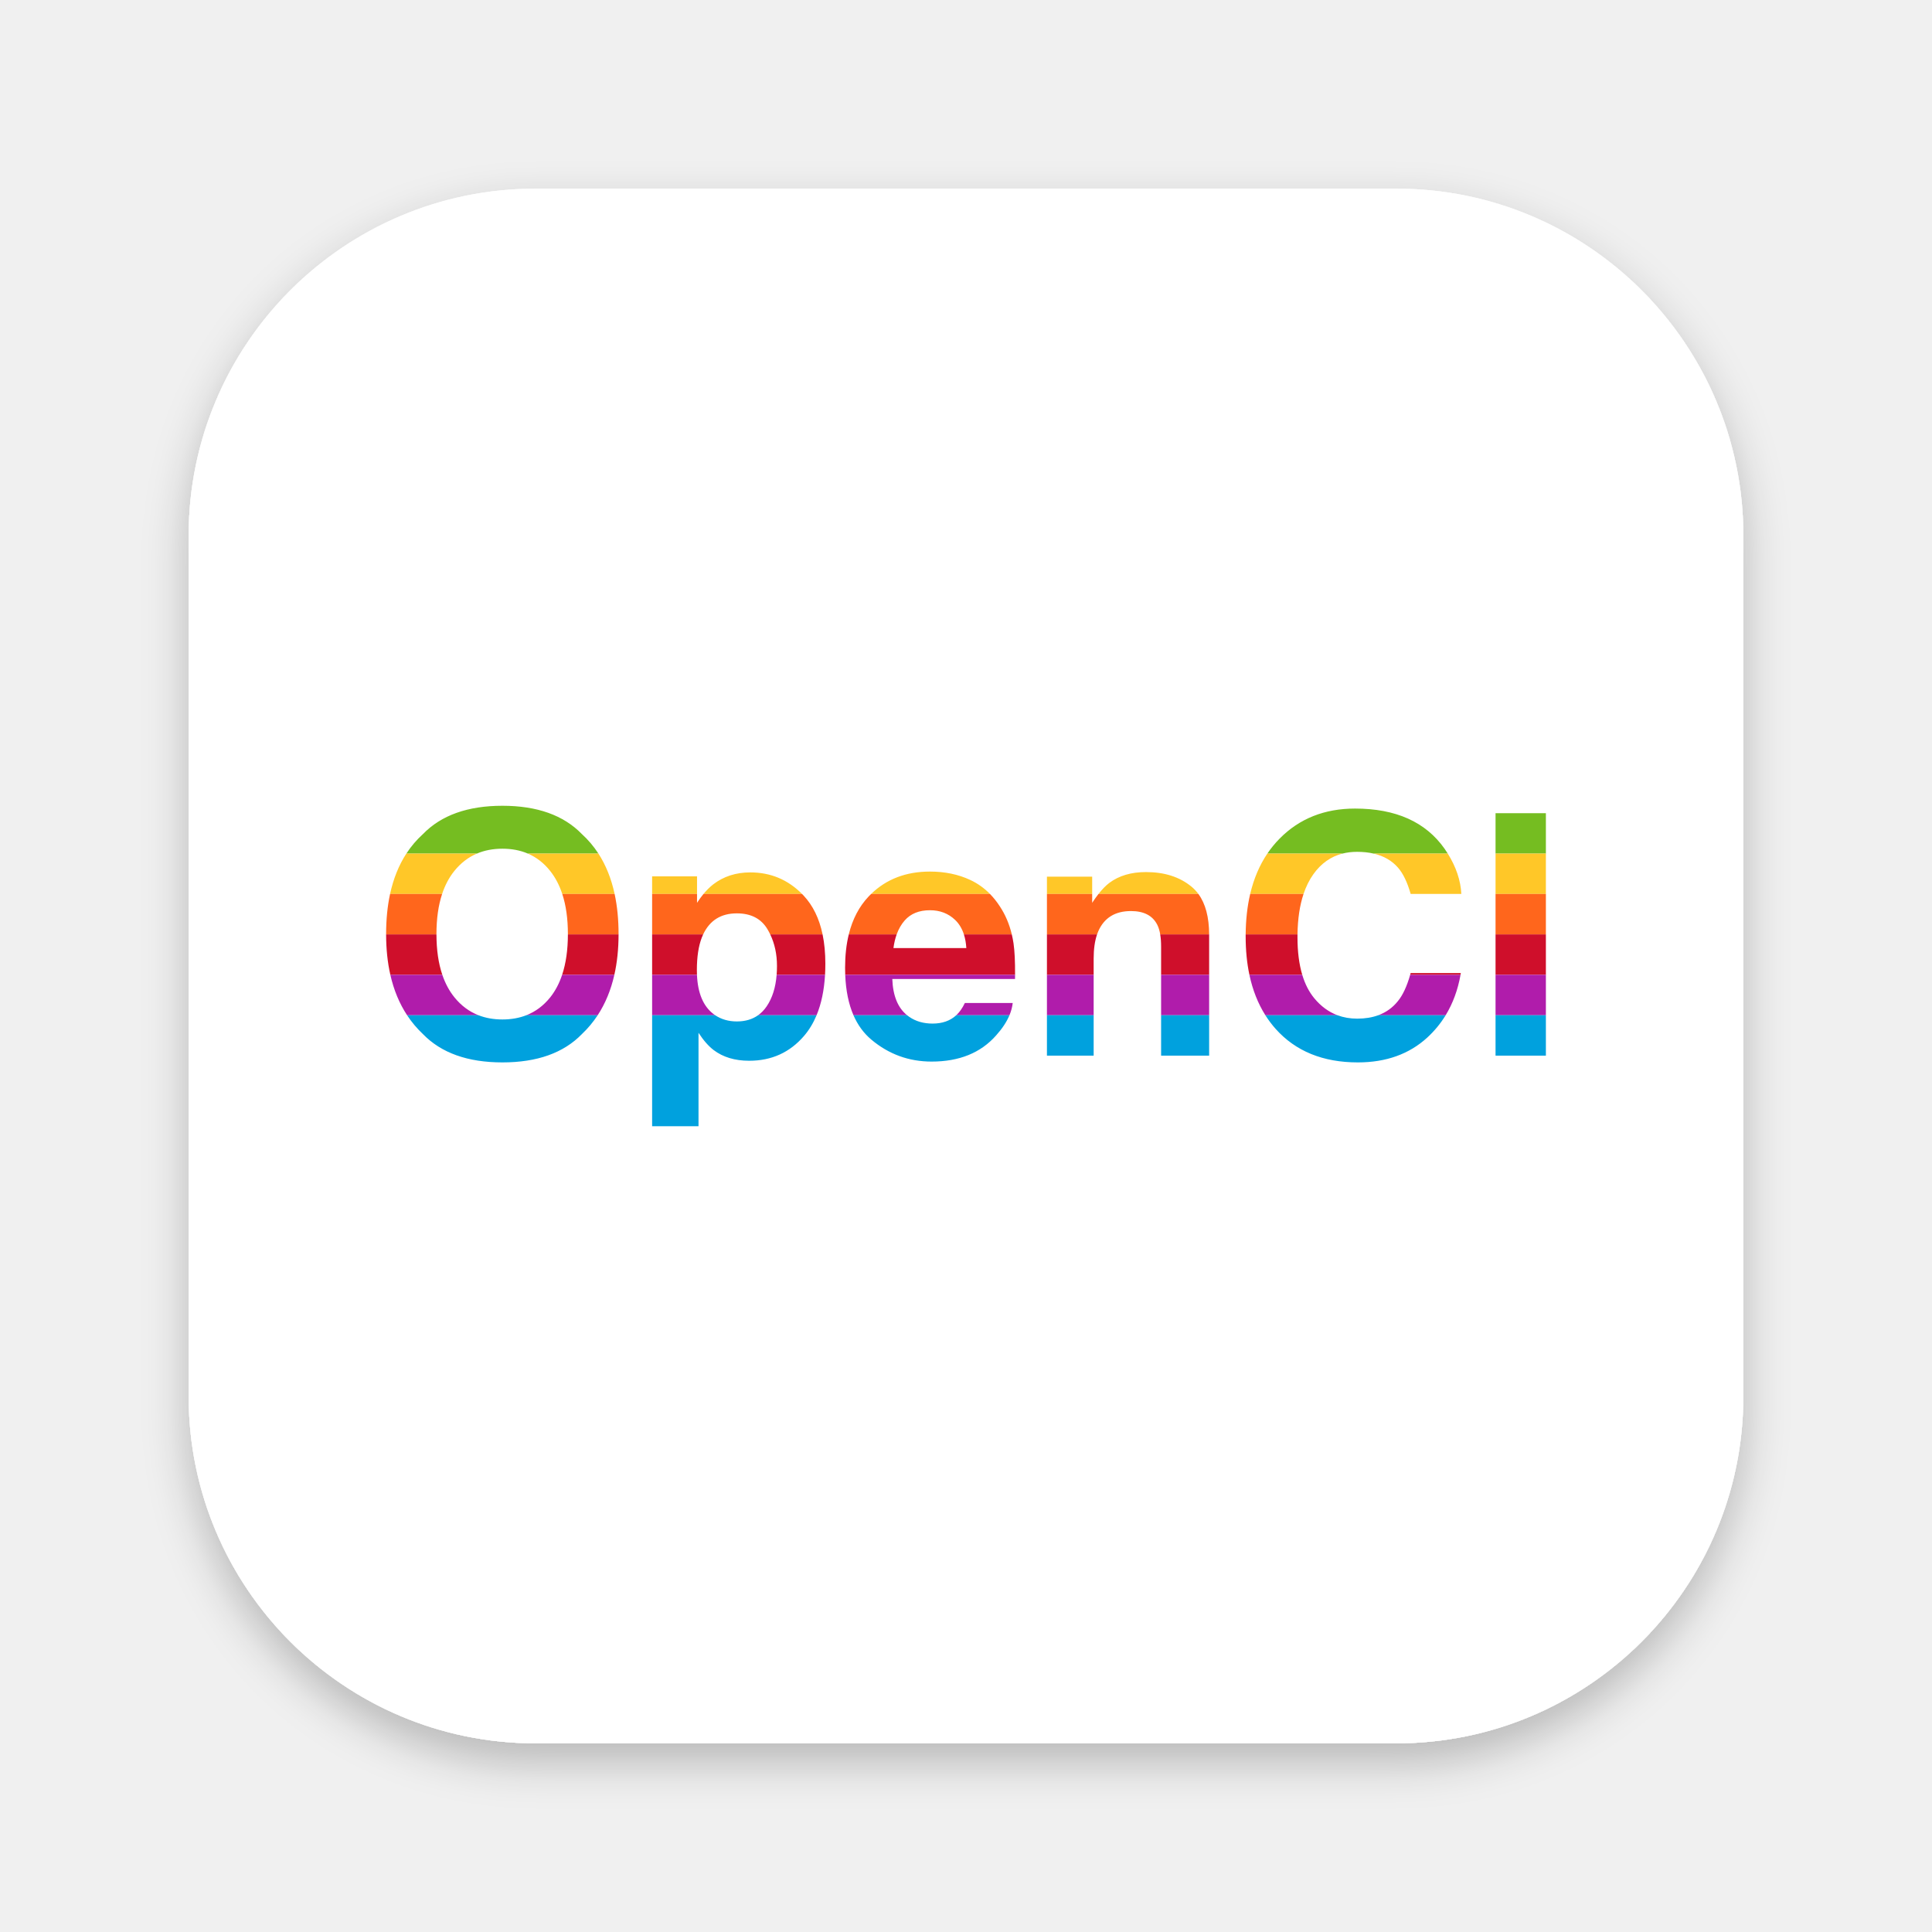
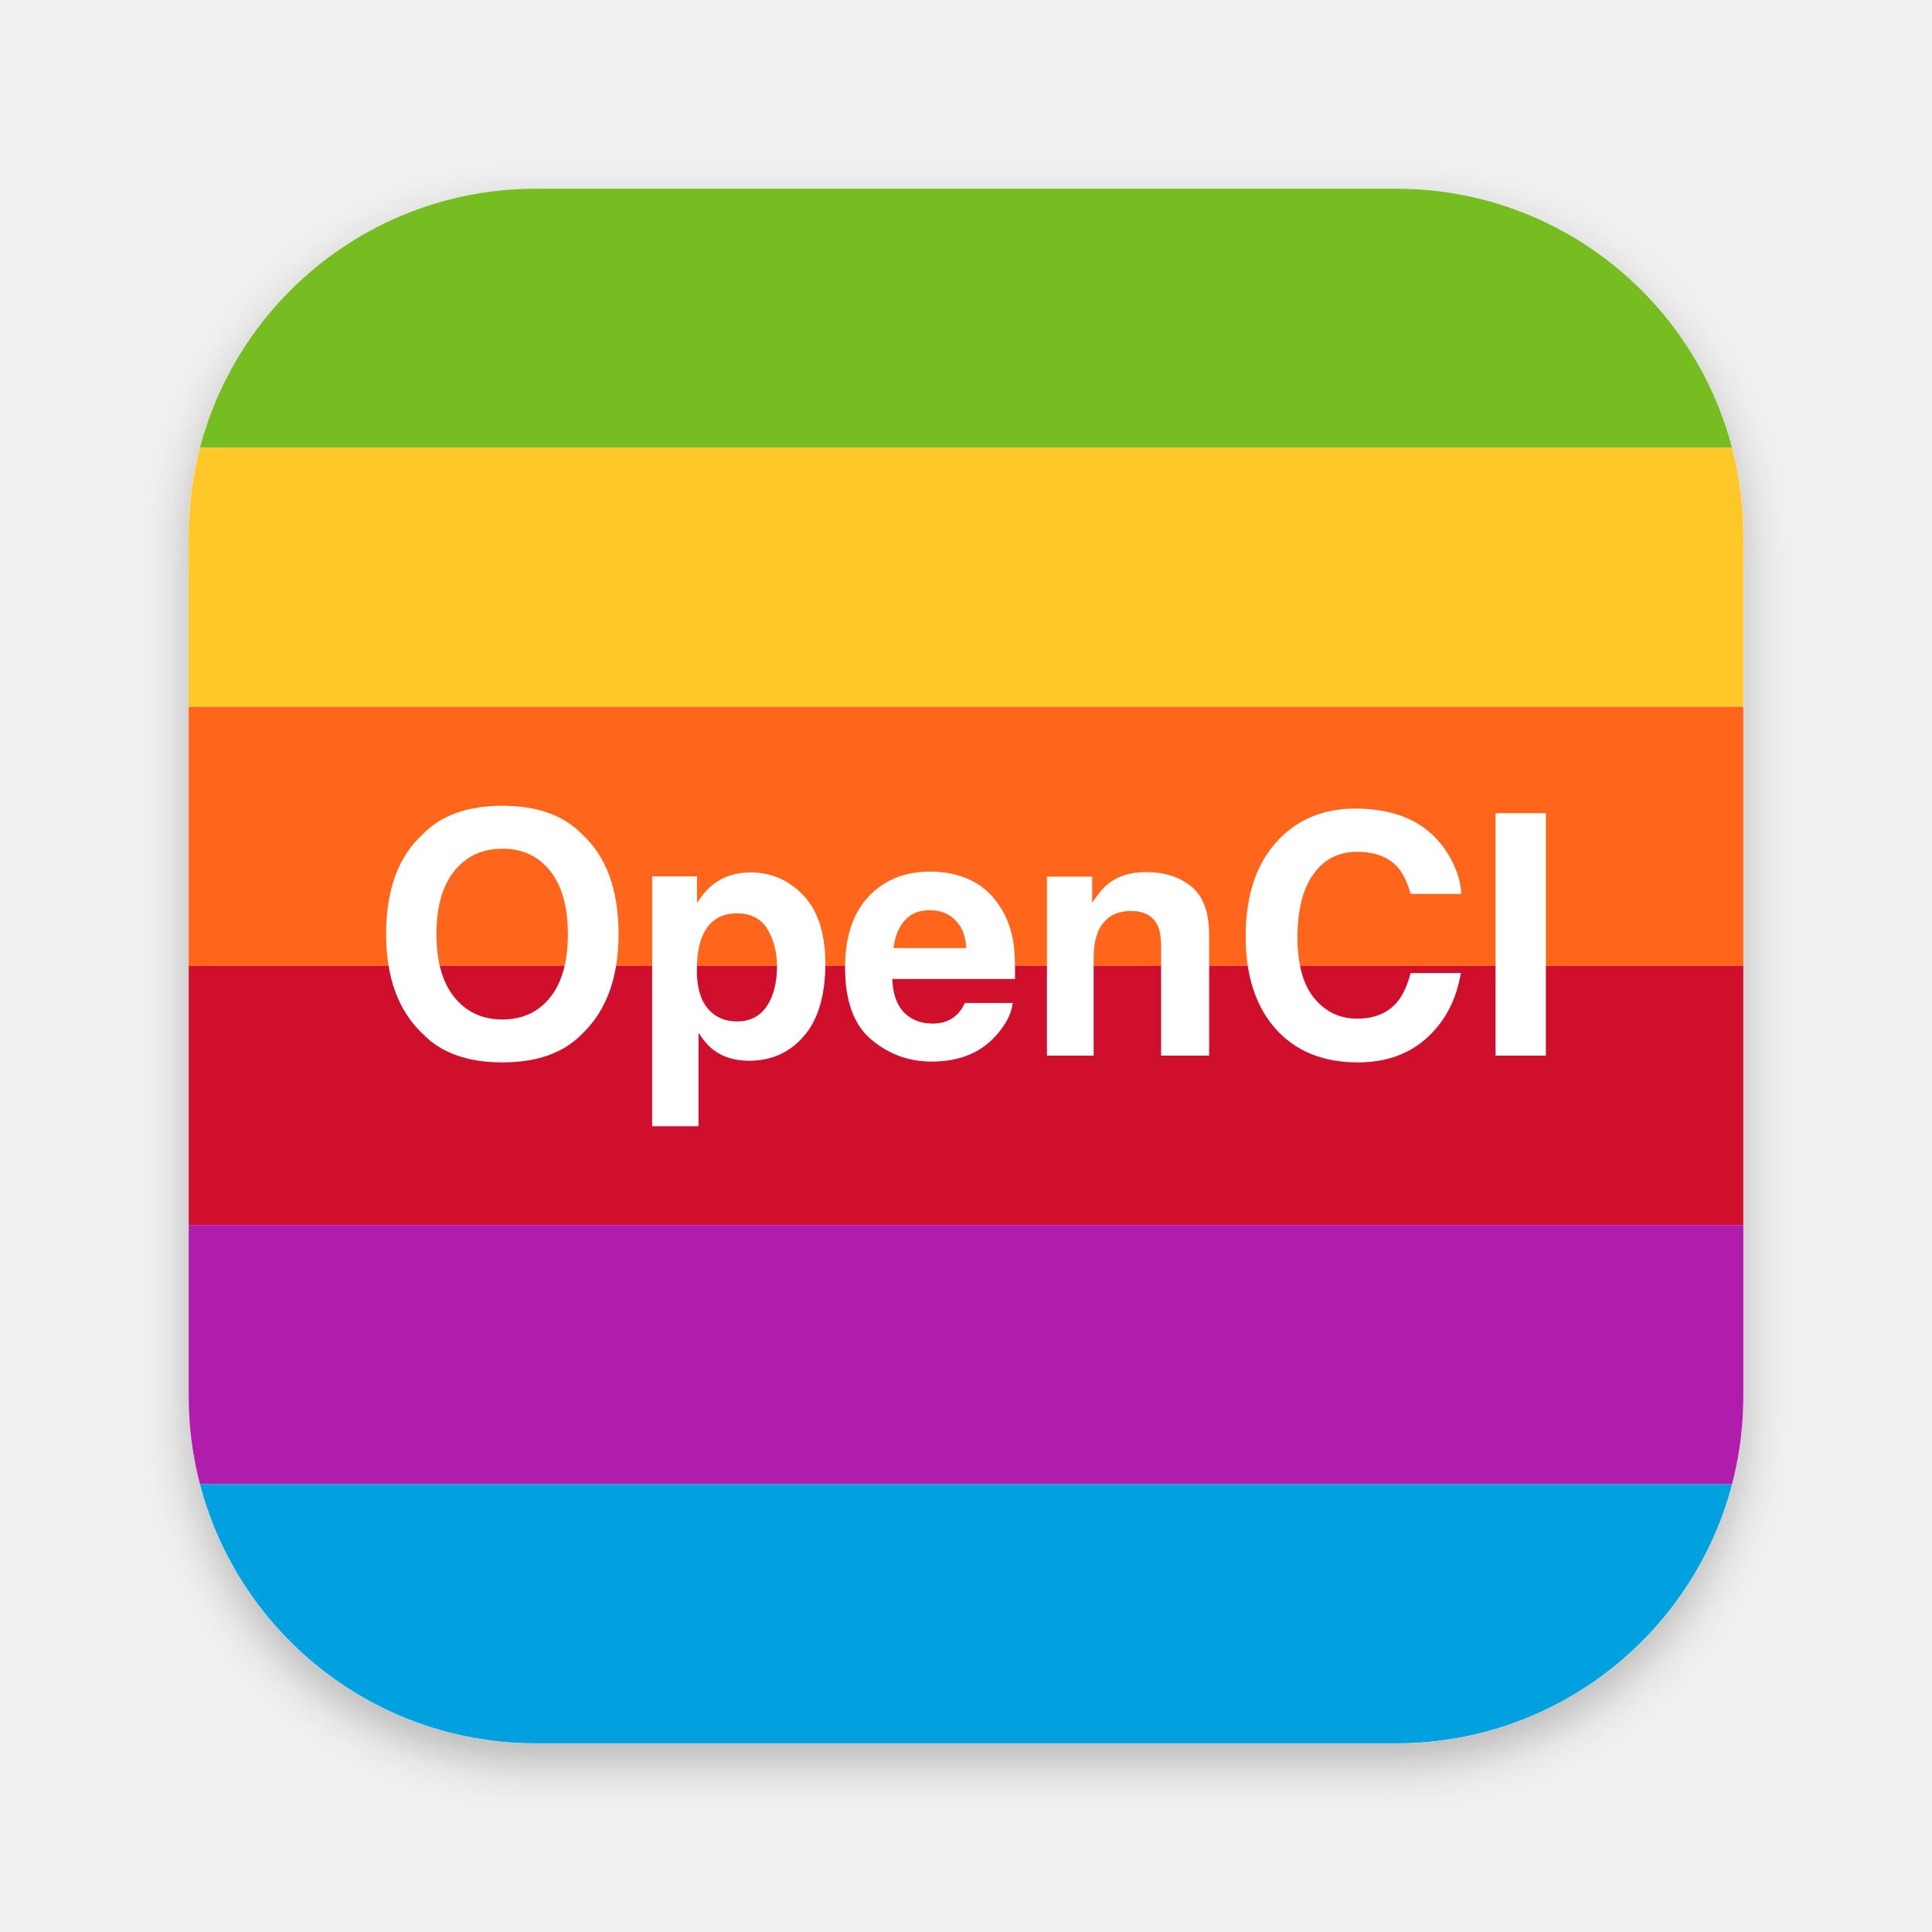
<svg xmlns="http://www.w3.org/2000/svg" width="1024" height="1024" viewBox="0 0 1024 1024">
  <defs>
    <filter id="mac-shadow" x="-20%" y="-20%" width="140%" height="145%" color-interpolation-filters="sRGB">
      <feDropShadow dx="0" dy="10" stdDeviation="12" flood-color="#000000" flood-opacity="0.24" />
    </filter>
    <clipPath id="mac-tile">
      <rect x="100" y="100" width="824" height="824" rx="184" />
    </clipPath>
  </defs>
  <rect x="100" y="100" width="824" height="824" rx="184" fill="#ffffff" filter="url(#mac-shadow)" />
  <g clip-path="url(#mac-tile)">
    <g transform="translate(100 100) scale(1.648)">
-       <rect width="500" height="500" fill="white" />
-       <g clip-path="url(#clip0_2072_9)">
-         <path fill-rule="evenodd" clip-rule="evenodd" d="M131.779 213.846C130.27 211.515 128.497 209.422 126.46 207.568C120.57 201.501 112.052 198.468 100.906 198.468C89.76 198.468 81.242 201.501 75.352 207.568C73.306 209.422 71.525 211.515 70.009 213.846H92.689C95.141 212.8 97.88 212.277 100.906 212.277C103.926 212.277 106.655 212.8 109.092 213.846H131.779ZM371.07 213.846H346.917C348.094 212.102 349.42 210.486 350.895 208.996C357.244 202.577 365.322 199.367 375.127 199.367C388.248 199.367 397.842 203.67 403.909 212.277C404.272 212.8 404.616 213.323 404.942 213.846H381.106C379.483 213.47 377.702 213.282 375.762 213.282C374.099 213.282 372.535 213.47 371.07 213.846ZM420.31 200.849H436.5V213.846H420.31V200.849Z" fill="#75BD21" />
-         <path fill-rule="evenodd" clip-rule="evenodd" d="M131.779 213.846C134.19 217.57 135.927 221.902 136.993 226.844H120.159C119.226 224 117.932 221.533 116.276 219.446C114.258 216.903 111.864 215.036 109.092 213.846H131.779ZM92.689 213.846C89.91 215.032 87.499 216.89 85.457 219.419C83.771 221.508 82.454 223.983 81.508 226.844H64.772C65.842 221.902 67.588 217.57 70.009 213.846H92.689ZM197.285 226.844C192.689 222.212 187.14 219.896 180.638 219.896C176.017 219.896 172.032 221.183 168.681 223.758C167.606 224.605 166.568 225.634 165.566 226.844H197.285ZM163.496 226.844H149.052V221.165H163.496V226.844ZM257.724 226.844H219.473C224.425 222.035 230.738 219.631 238.413 219.631C243.21 219.631 247.531 220.53 251.376 222.329C253.747 223.439 255.863 224.944 257.724 226.844ZM324.747 226.844C324.094 225.953 323.349 225.162 322.51 224.472C318.719 221.351 313.842 219.79 307.881 219.79C303.12 219.79 299.187 220.954 296.083 223.282C294.968 224.124 293.808 225.311 292.604 226.844H324.747ZM290.58 226.844H276.031V221.271H290.58V226.844ZM404.943 213.846C407.631 218.159 409.085 222.486 409.306 226.826H393.01C391.952 223.088 390.594 220.266 388.936 218.361C386.961 216.104 384.351 214.599 381.106 213.846H404.943ZM371.07 213.846H346.917C344.39 217.592 342.549 221.924 341.396 226.844H358.554C359.363 224.42 360.426 222.289 361.742 220.451C364.203 217.013 367.312 214.811 371.07 213.846ZM420.311 213.846H436.5V226.844H420.311V213.846Z" fill="#FFC728" />
-         <path fill-rule="evenodd" clip-rule="evenodd" d="M136.993 226.844C137.837 230.759 138.259 235.056 138.259 239.736C138.259 239.77 138.259 239.805 138.259 239.842H121.963C121.963 239.806 121.963 239.77 121.963 239.736C121.963 234.809 121.362 230.512 120.159 226.844H136.993ZM63.5 239.736C63.5 239.771 63.5 239.807 63.5 239.842H79.69C79.69 239.806 79.69 239.771 79.69 239.736C79.69 234.805 80.296 230.508 81.508 226.844H64.772C63.924 230.759 63.5 235.056 63.5 239.736ZM203.875 239.842C202.806 234.716 200.775 230.554 197.78 227.355C197.616 227.182 197.451 227.011 197.285 226.844H165.566C164.858 227.7 164.168 228.646 163.496 229.683V226.844H149.052V239.842H165.463C167.586 235.327 171.198 233.07 176.299 233.07C180.849 233.07 184.139 234.78 186.167 238.202C186.483 238.736 186.775 239.283 187.043 239.842H203.875ZM257.723 226.844C258.88 228.026 259.939 229.36 260.899 230.847C262.658 233.513 263.935 236.512 264.731 239.842H249.326C248.716 237.943 247.767 236.382 246.482 235.159C244.312 233.096 241.623 232.064 238.413 232.064C234.921 232.064 232.214 233.158 230.292 235.344C229.196 236.591 228.332 238.09 227.7 239.842H212.298C213.507 234.916 215.643 230.842 218.705 227.62C218.957 227.355 219.213 227.096 219.473 226.844H257.723ZM292.538 238.836C294.443 234.498 297.952 232.329 303.066 232.329C307.229 232.329 310.05 233.81 311.532 236.773C311.95 237.609 312.26 238.632 312.463 239.842H328.197C328.176 234.286 327.026 229.953 324.747 226.844H292.604C291.943 227.686 291.268 228.633 290.58 229.683V226.844H276.031V239.842H292.15C292.27 239.494 292.399 239.159 292.538 238.836ZM339.946 239.842C339.986 235.13 340.469 230.797 341.396 226.844H358.553C357.33 230.507 356.684 234.84 356.615 239.842H339.946ZM420.31 226.844H436.5V239.842H420.31V226.844Z" fill="#FF661C" />
-         <path fill-rule="evenodd" clip-rule="evenodd" d="M138.259 239.842C138.252 244.545 137.8 248.878 136.904 252.839H120.109C121.336 249.156 121.954 244.824 121.963 239.842H138.259ZM63.5 239.842C63.507 244.545 63.96 248.878 64.86 252.839H81.578C80.328 249.156 79.698 244.824 79.69 239.842H63.5ZM149.052 252.839V239.842H165.463C165.311 240.165 165.167 240.5 165.03 240.847C163.972 243.598 163.443 247.09 163.443 251.323C163.443 251.84 163.453 252.346 163.475 252.839H149.052ZM203.875 239.842C204.467 242.685 204.764 245.824 204.764 249.259C204.764 250.488 204.73 251.681 204.664 252.839H189.099C189.172 251.929 189.209 250.982 189.209 250C189.209 246.25 188.487 242.864 187.043 239.842H203.875ZM264.73 239.842C264.956 240.785 265.142 241.755 265.29 242.752C265.643 245.154 265.806 248.517 265.78 252.839H211.156C211.127 252.102 211.113 251.35 211.113 250.582C211.113 246.639 211.508 243.059 212.298 239.842H227.7C227.224 241.162 226.88 242.626 226.668 244.233H250.106C250.005 242.61 249.745 241.146 249.326 239.842H264.73ZM292.15 239.842H276.031V252.839H291.056V247.619C291.056 244.558 291.421 241.965 292.15 239.842ZM312.749 252.839V243.757C312.749 242.286 312.653 240.981 312.462 239.842H328.197C328.198 239.895 328.198 239.948 328.198 240V252.839H312.749ZM341.149 252.839C340.345 249.054 339.943 244.933 339.943 240.477C339.943 240.264 339.944 240.053 339.946 239.842H356.615C356.611 240.139 356.609 240.439 356.609 240.741C356.609 245.396 357.121 249.428 358.145 252.839H341.149ZM409.049 252.839C409.083 252.652 409.115 252.464 409.147 252.275H393.01C392.958 252.465 392.906 252.653 392.852 252.839H409.049ZM420.31 239.842H436.5V252.839H420.31V239.842Z" fill="#CF0F2B" />
-         <path fill-rule="evenodd" clip-rule="evenodd" d="M136.904 252.839C135.796 257.74 134.007 262.072 131.537 265.837H108.595C111.584 264.666 114.153 262.738 116.302 260.053C117.916 258.016 119.185 255.612 120.109 252.839H136.904ZM93.207 265.837H70.251C67.771 262.072 65.974 257.739 64.86 252.839H81.578C82.519 255.612 83.812 258.016 85.457 260.053C87.625 262.738 90.208 264.666 93.207 265.837ZM149.052 265.837V252.839H163.475C163.728 258.74 165.499 262.943 168.786 265.449C168.966 265.584 169.149 265.713 169.335 265.837H149.052ZM204.664 252.839C204.376 257.828 203.468 262.16 201.94 265.837H183.133C184.185 265.089 185.108 264.131 185.902 262.962C187.705 260.308 188.771 256.934 189.099 252.839H204.664ZM263.976 265.837C264.528 264.518 264.878 263.207 265.026 261.904H249.629C248.828 263.576 247.907 264.887 246.864 265.837H263.976ZM265.78 252.839C265.777 253.277 265.773 253.724 265.766 254.18H226.297C226.494 259.562 228.08 263.447 231.055 265.837H213.814C212.242 262.229 211.356 257.897 211.156 252.839H265.78ZM291.056 252.839H276.03V265.837H291.056V252.839ZM312.749 265.837V252.839H328.198V265.837H312.749ZM404.26 265.837H382.59C385.111 264.915 387.209 263.41 388.883 261.322C390.462 259.407 391.785 256.579 392.852 252.839H409.049C408.18 257.699 406.584 262.032 404.26 265.837ZM369.467 265.837C366.647 264.784 364.169 262.971 362.032 260.396C360.341 258.358 359.045 255.839 358.144 252.839H341.149C342.189 257.733 343.901 262.066 346.285 265.837H369.467ZM420.31 252.839H436.5V265.837H420.31V252.839Z" fill="#B01CAB" />
-         <path fill-rule="evenodd" clip-rule="evenodd" d="M75.351 271.904C81.242 277.971 89.76 281.004 100.906 281.004C112.052 281.004 120.57 277.971 126.46 271.904C128.389 270.079 130.081 268.057 131.537 265.837H108.595C106.283 266.742 103.72 267.195 100.906 267.195C98.091 267.195 95.525 266.742 93.207 265.837H70.251C71.714 268.057 73.414 270.079 75.351 271.904ZM201.94 265.837C200.89 268.363 199.547 270.579 197.912 272.486C193.344 277.812 187.463 280.475 180.267 280.475C175.682 280.475 171.873 279.329 168.839 277.036C167.181 275.766 165.559 273.914 163.972 271.481V301.532H149.052V265.837H169.335C171.332 267.166 173.653 267.83 176.299 267.83C178.985 267.83 181.263 267.166 183.133 265.837H201.94ZM231.055 265.837C231.278 266.016 231.508 266.186 231.747 266.349C233.828 267.795 236.332 268.518 239.26 268.518C242.364 268.518 244.885 267.636 246.825 265.872C246.838 265.861 246.851 265.849 246.864 265.837H263.976C263.079 267.98 261.647 270.144 259.682 272.327C254.744 277.935 247.831 280.74 238.942 280.74C231.606 280.74 225.133 278.376 219.525 273.65C217.095 271.602 215.191 268.998 213.814 265.837H231.055ZM291.056 265.837H276.03V278.835H291.056V265.837ZM328.198 265.837V278.835H312.749V265.837H328.198ZM376.026 281.004C385.091 281.004 392.533 278.341 398.353 273.015C400.674 270.878 402.643 268.485 404.26 265.837H382.59C380.596 266.566 378.338 266.931 375.815 266.931C373.535 266.931 371.419 266.566 369.467 265.837H346.285C347.267 267.39 348.363 268.848 349.572 270.211C355.992 277.406 364.81 281.004 376.026 281.004ZM420.31 265.837H436.5V278.835H420.31V265.837Z" fill="#00A1DE" />
+       <g clip-path="url(#clip0_2077_2)">
+         <g clip-path="url(#clip1_2077_2)">
+           <rect width="500" height="83.333" fill="#75BD21" />
+           <rect y="83.333" width="500" height="83.333" fill="#FFC728" />
+           <rect y="166.667" width="500" height="83.333" fill="#FF661C" />
+           <rect y="250" width="500" height="83.333" fill="#CF0F2B" />
+           <rect y="333.333" width="500" height="83.333" fill="#B01CAB" />
+           <rect y="416.667" width="500" height="83.333" fill="#00A1DE" />
+         </g>
+         <g clip-path="url(#clip2_2077_2)">
+           <path d="M100.906 281.004C89.76 281.004 81.242 277.971 75.351 271.904C67.451 264.462 63.5 253.739 63.5 239.736C63.5 225.451 67.451 214.728 75.351 207.568C81.242 201.501 89.76 198.468 100.906 198.468C112.052 198.468 120.57 201.501 126.46 207.568C134.326 214.728 138.259 225.451 138.259 239.736C138.259 253.739 134.326 264.462 126.46 271.904C120.57 277.971 112.052 281.004 100.906 281.004ZM116.302 260.053C120.076 255.291 121.963 248.519 121.963 239.736C121.963 230.989 120.067 224.225 116.276 219.446C112.484 214.666 107.361 212.277 100.906 212.277C94.451 212.277 89.301 214.658 85.457 219.419C81.612 224.181 79.69 230.953 79.69 239.736C79.69 248.519 81.612 255.291 85.457 260.053C89.301 264.814 94.451 267.195 100.906 267.195C107.361 267.195 112.493 264.814 116.302 260.053Z" fill="white" />
+           <path d="M197.78 227.355C202.436 232.329 204.764 239.63 204.764 249.259C204.764 259.418 202.48 267.16 197.912 272.486C193.345 277.812 187.463 280.475 180.267 280.475C175.682 280.475 171.873 279.328 168.839 277.036C167.182 275.766 165.559 273.914 163.972 271.481V301.532H149.052V221.165H163.496V229.683C165.118 227.179 166.847 225.204 168.681 223.758C172.032 221.183 176.017 219.896 180.638 219.896C187.375 219.896 193.089 222.382 197.78 227.355ZM189.209 250C189.209 245.556 188.195 241.623 186.167 238.202C184.139 234.78 180.849 233.07 176.299 233.07C170.832 233.07 167.076 235.662 165.03 240.847C163.972 243.598 163.443 247.09 163.443 251.323C163.443 258.024 165.224 262.733 168.786 265.449C170.903 267.036 173.407 267.83 176.299 267.83C180.497 267.83 183.698 266.207 185.902 262.962C188.107 259.717 189.209 255.397 189.209 250Z" fill="white" />
+           <path d="M265.026 261.904C264.638 265.326 262.857 268.8 259.682 272.327C254.744 277.935 247.831 280.739 238.942 280.739C231.606 280.739 225.133 278.376 219.525 273.65C213.917 268.923 211.113 261.234 211.113 250.582C211.113 240.6 213.644 232.946 218.705 227.62C223.767 222.294 230.336 219.631 238.413 219.631C243.21 219.631 247.531 220.53 251.376 222.329C255.22 224.128 258.395 226.968 260.899 230.847C263.157 234.269 264.62 238.237 265.29 242.752C265.678 245.397 265.837 249.206 265.767 254.18H226.297C226.509 259.964 228.326 264.021 231.747 266.349C233.828 267.795 236.332 268.518 239.26 268.518C242.364 268.518 244.886 267.636 246.826 265.872C247.884 264.92 248.818 263.597 249.63 261.904H265.026ZM250.106 244.233C249.859 240.247 248.651 237.223 246.482 235.159C244.312 233.096 241.623 232.064 238.413 232.064C234.921 232.064 232.214 233.158 230.292 235.345C228.37 237.531 227.162 240.494 226.668 244.233H250.106Z" fill="white" />
+           <path d="M303.067 232.329C297.952 232.329 294.443 234.498 292.538 238.836C291.55 241.129 291.057 244.057 291.057 247.619V278.835H276.031V221.271H290.58V229.683C292.52 226.721 294.355 224.587 296.083 223.282C299.187 220.954 303.12 219.79 307.881 219.79C313.842 219.79 318.719 221.351 322.51 224.472C326.302 227.594 328.198 232.77 328.198 240V278.835H312.749V243.757C312.749 240.724 312.343 238.396 311.532 236.773C310.051 233.81 307.229 232.329 303.067 232.329Z" fill="white" />
+           <path d="M398.353 273.015C392.534 278.341 385.091 281.004 376.027 281.004C364.81 281.004 355.992 277.406 349.573 270.211C343.153 262.98 339.943 253.069 339.943 240.477C339.943 226.862 343.594 216.368 350.895 208.996C357.244 202.577 365.321 199.367 375.127 199.367C388.248 199.367 397.842 203.67 403.909 212.277C407.26 217.109 409.059 221.959 409.305 226.826H393.01C391.952 223.088 390.594 220.266 388.936 218.361C385.973 214.975 381.582 213.282 375.762 213.282C369.836 213.282 365.163 215.672 361.741 220.451C358.32 225.23 356.609 231.994 356.609 240.741C356.609 249.488 358.417 256.04 362.032 260.396C365.648 264.752 370.242 266.93 375.815 266.93C381.529 266.93 385.885 265.061 388.883 261.322C390.541 259.312 391.916 256.296 393.01 252.275H409.147C407.736 260.776 404.138 267.689 398.353 273.015Z" fill="white" />
+           <path d="M420.311 200.849H436.5V278.835H420.311V200.849Z" fill="white" />
+         </g>
      </g>
      <defs>
-         <clipPath id="clip0_2072_9">
+         <clipPath id="clip0_2077_2">
+           <rect width="500" height="500" fill="white" />
+         </clipPath>
+         <clipPath id="clip1_2077_2">
+           <rect width="500" height="500" fill="white" />
+         </clipPath>
+         <clipPath id="clip2_2077_2">
          <rect width="373" height="103.064" fill="white" transform="translate(63.5 198.468)" />
        </clipPath>
      </defs>
    </g>
  </g>
</svg>
